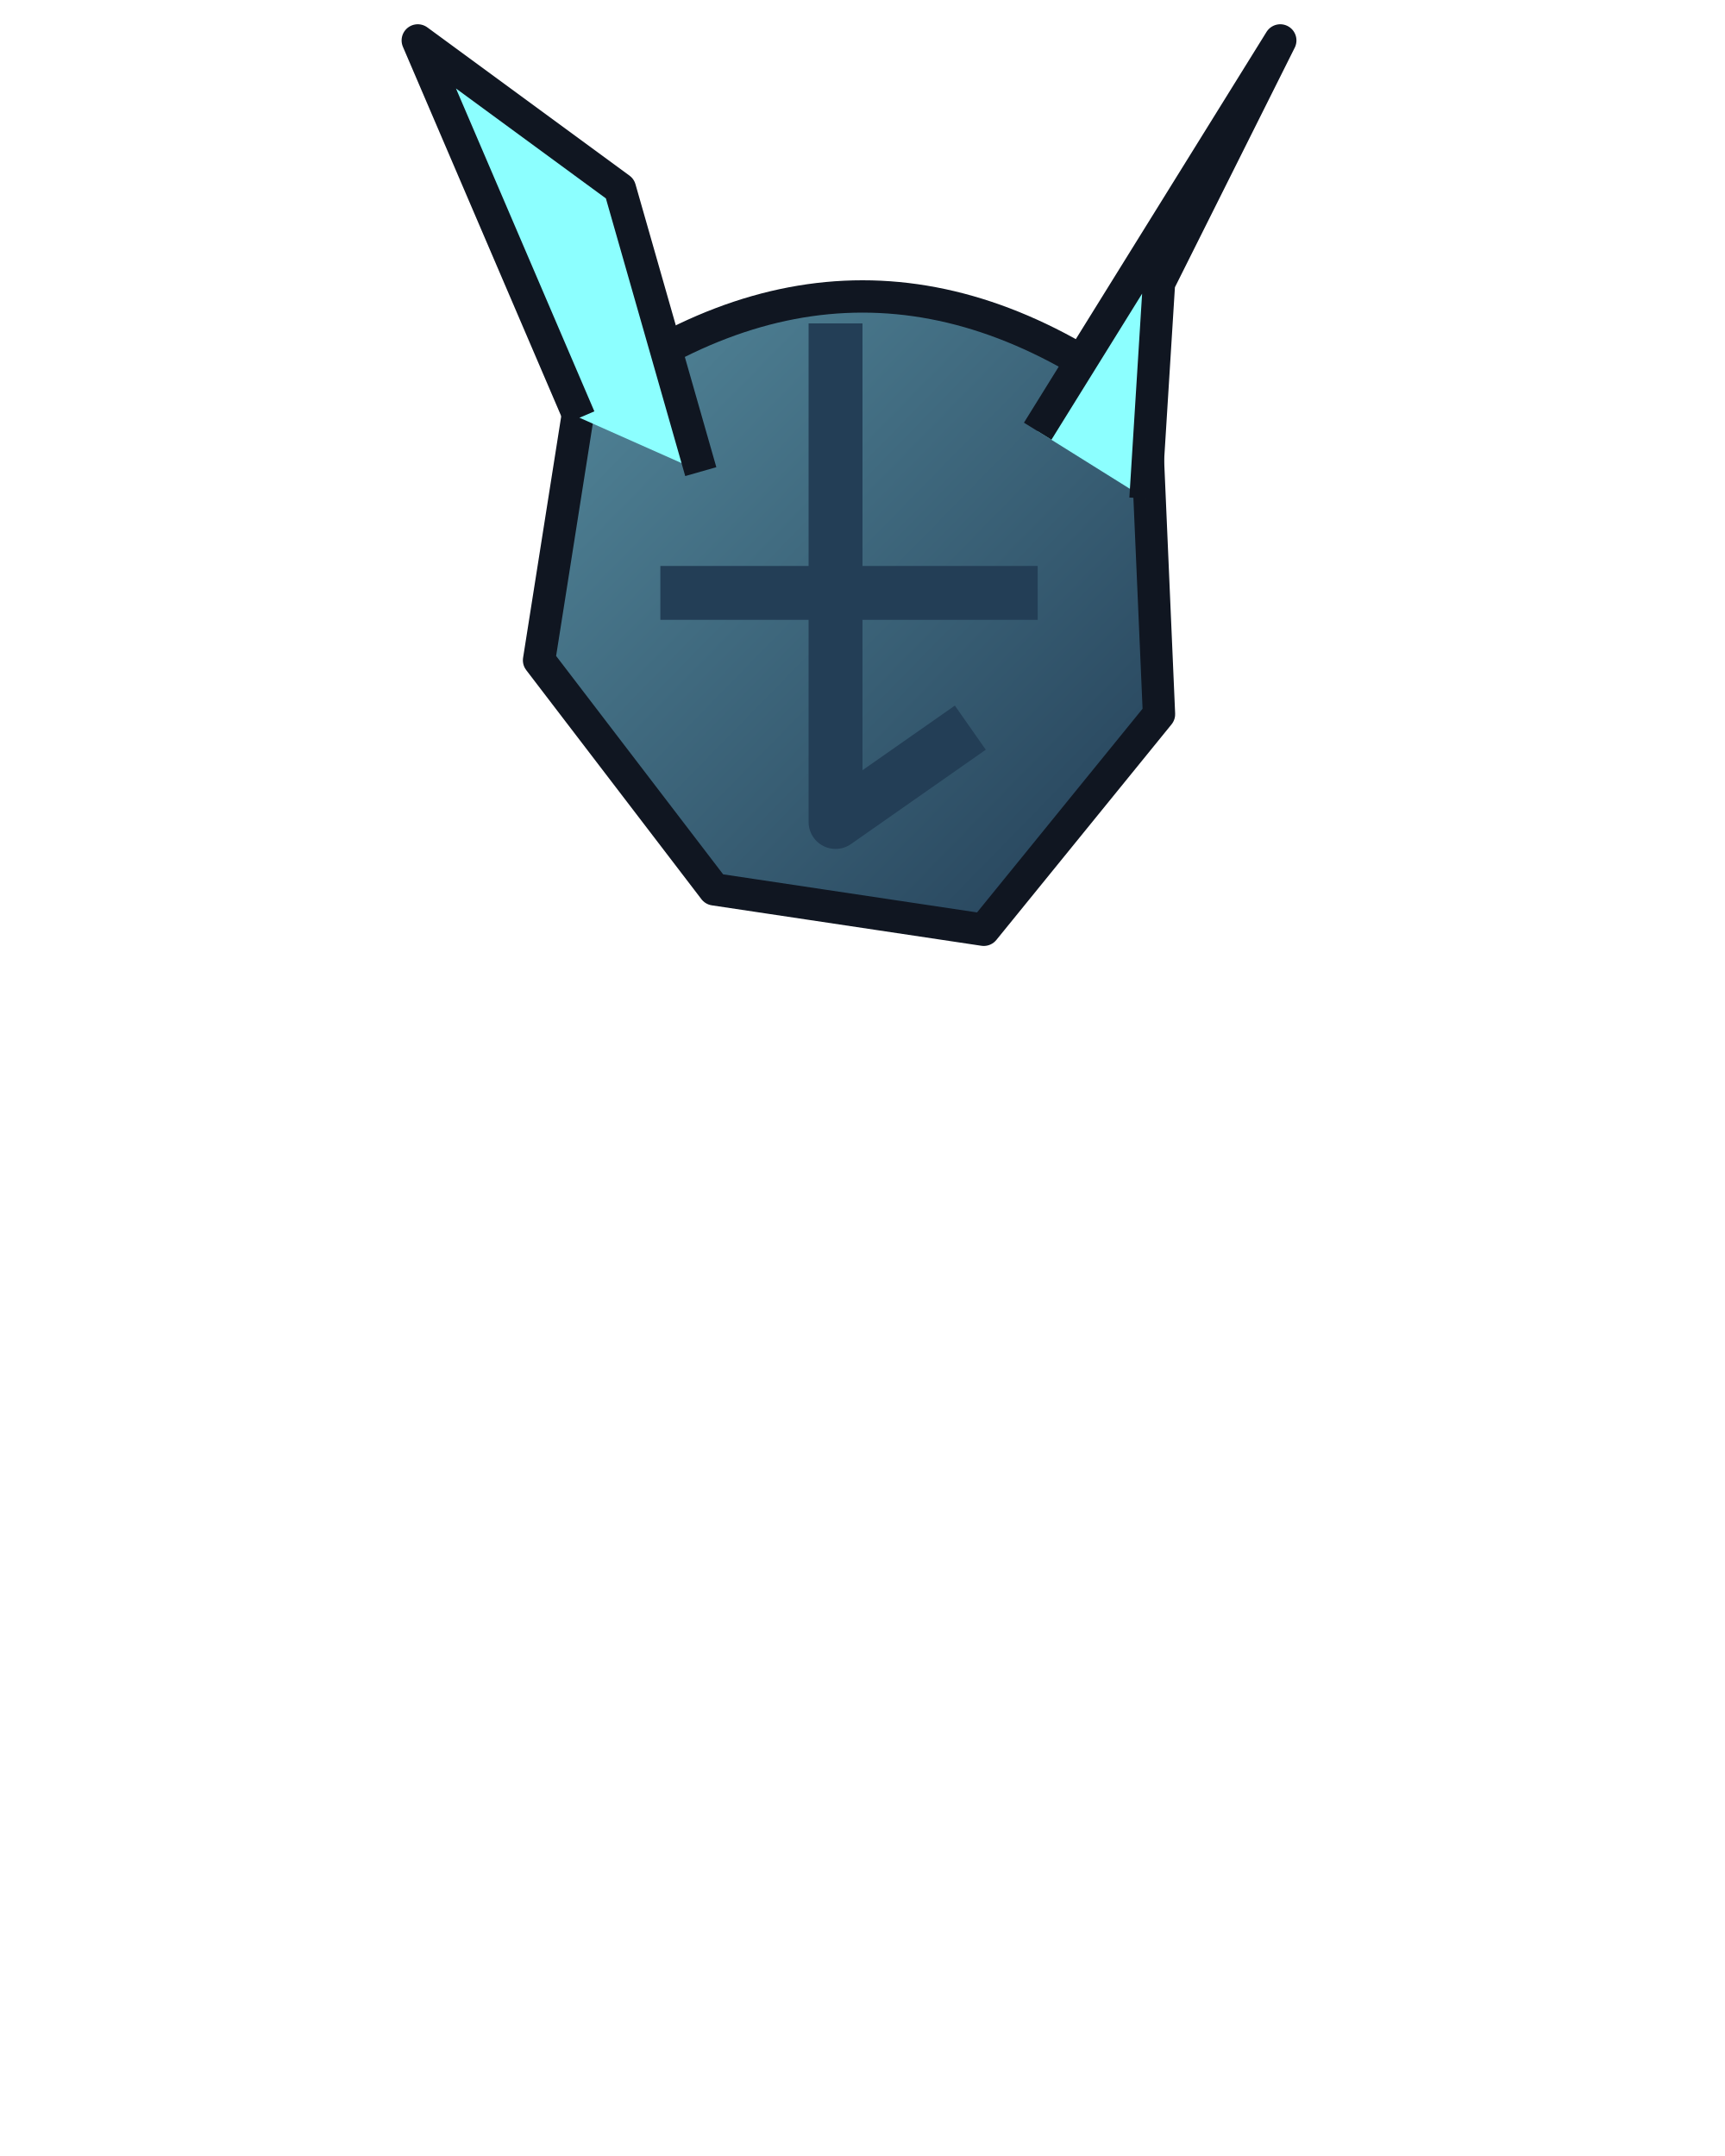
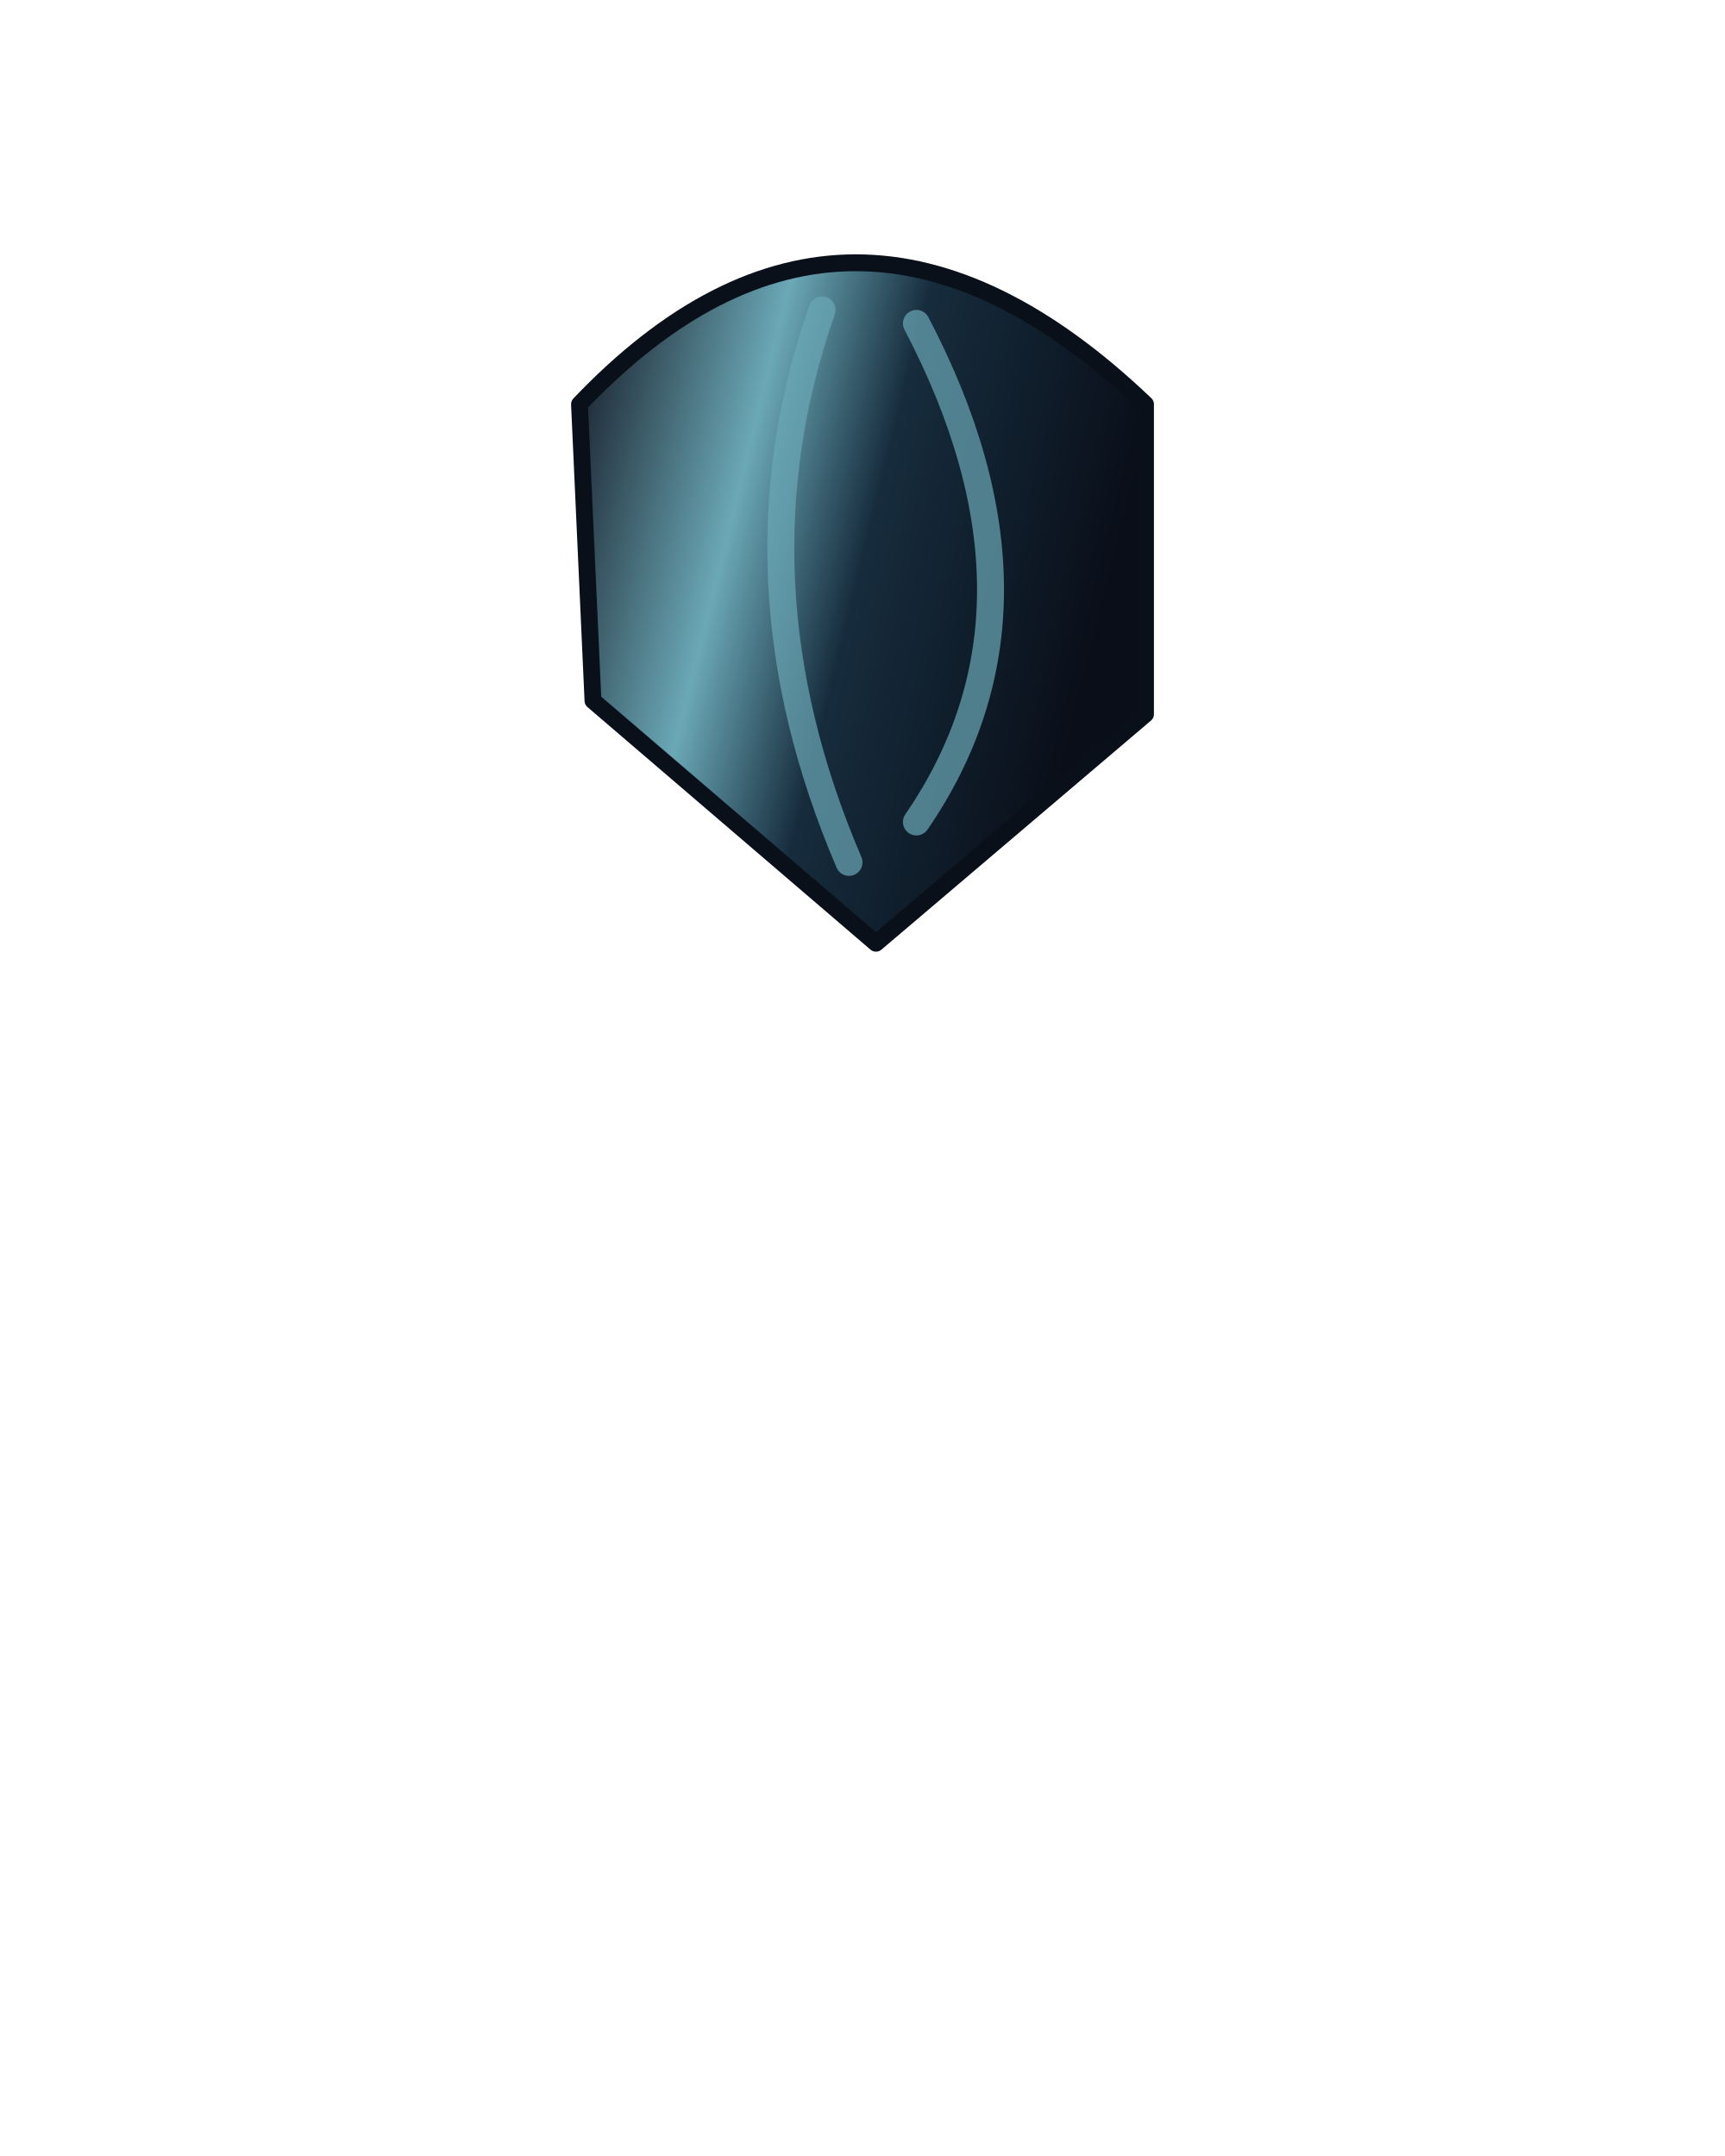
<svg xmlns="http://www.w3.org/2000/svg" width="128" height="160" viewBox="0 0 128 160">
  <defs>
-     <linearGradient id="skin" x1="0" y1="0" x2="1" y2="1">
-       <stop stop-color="#54899c" />
-       <stop offset="1" stop-color="#233e56" />
+     <radialGradient id="skin" cx=".32" cy=".24" r=".85">
+       <stop stop-color="#6ba8b6" />
+       <stop offset=".52" stop-color="#162c3d" />
+       <stop offset="1" stop-color="#080e18" />
+     </radialGradient>
+     <linearGradient id="bone" x1="0" x2="1" y2=".7">
+       <stop stop-color="#d1c5a3" />
+       <stop offset=".3" stop-color="#8a897e" />
+       <stop offset=".65" stop-color="#3f484a" />
+       <stop offset="1" stop-color="#18212c" />
    </linearGradient>
-     <linearGradient id="metal" x2=".8" y2="1">
-       <stop stop-color="#bdc3bf" />
-       <stop offset=".4" stop-color="#54899c" />
-       <stop offset="1" stop-color="#293240" />
+     <linearGradient id="cloth" x1="0" x2="1" y2=".3">
+       <stop stop-color="#10121e" />
+       <stop offset=".35" stop-color="#6ba8b6" />
+       <stop offset=".58" stop-color="#162c3d" />
+       <stop offset="1" stop-color="#090e18" />
    </linearGradient>
+     <radialGradient id="glow">
+       <stop stop-color="#eefeff" />
+       <stop offset=".3" stop-color="#8cffff" />
+       <stop offset="1" stop-color="#8cffff" stop-opacity="0" />
+     </radialGradient>
  </defs>
-   <g stroke="#101621" stroke-width="2.4" stroke-linejoin="round">
-     <path d="M43 30 Q64 14 85 30 L86 53 73 69 53 66 40 49Z" fill="url(#skin)" />
-     <path d="M62 24 L62 61 72 54 M49 44 L77 44" fill="none" stroke="#233e56" stroke-width="4" />
-     <path d="M43 31 L31 3 46 14 52 35 M77 32 L95 3 86 21 85 37" fill="#8cffff" />
+   <g stroke="#0a101a" stroke-width="1.25" stroke-linejoin="round" stroke-linecap="round">
+     <path d="M43 30 Q63 9 85 30 L85 53 65 70 44 52Z" fill="url(#cloth)" />
+     <path d="M61 23 Q54 43 63 64 M68 24 Q79 45 68 61" fill="none" stroke="#6ba8b6" stroke-width="2" opacity="0.7" />
  </g>
</svg>
